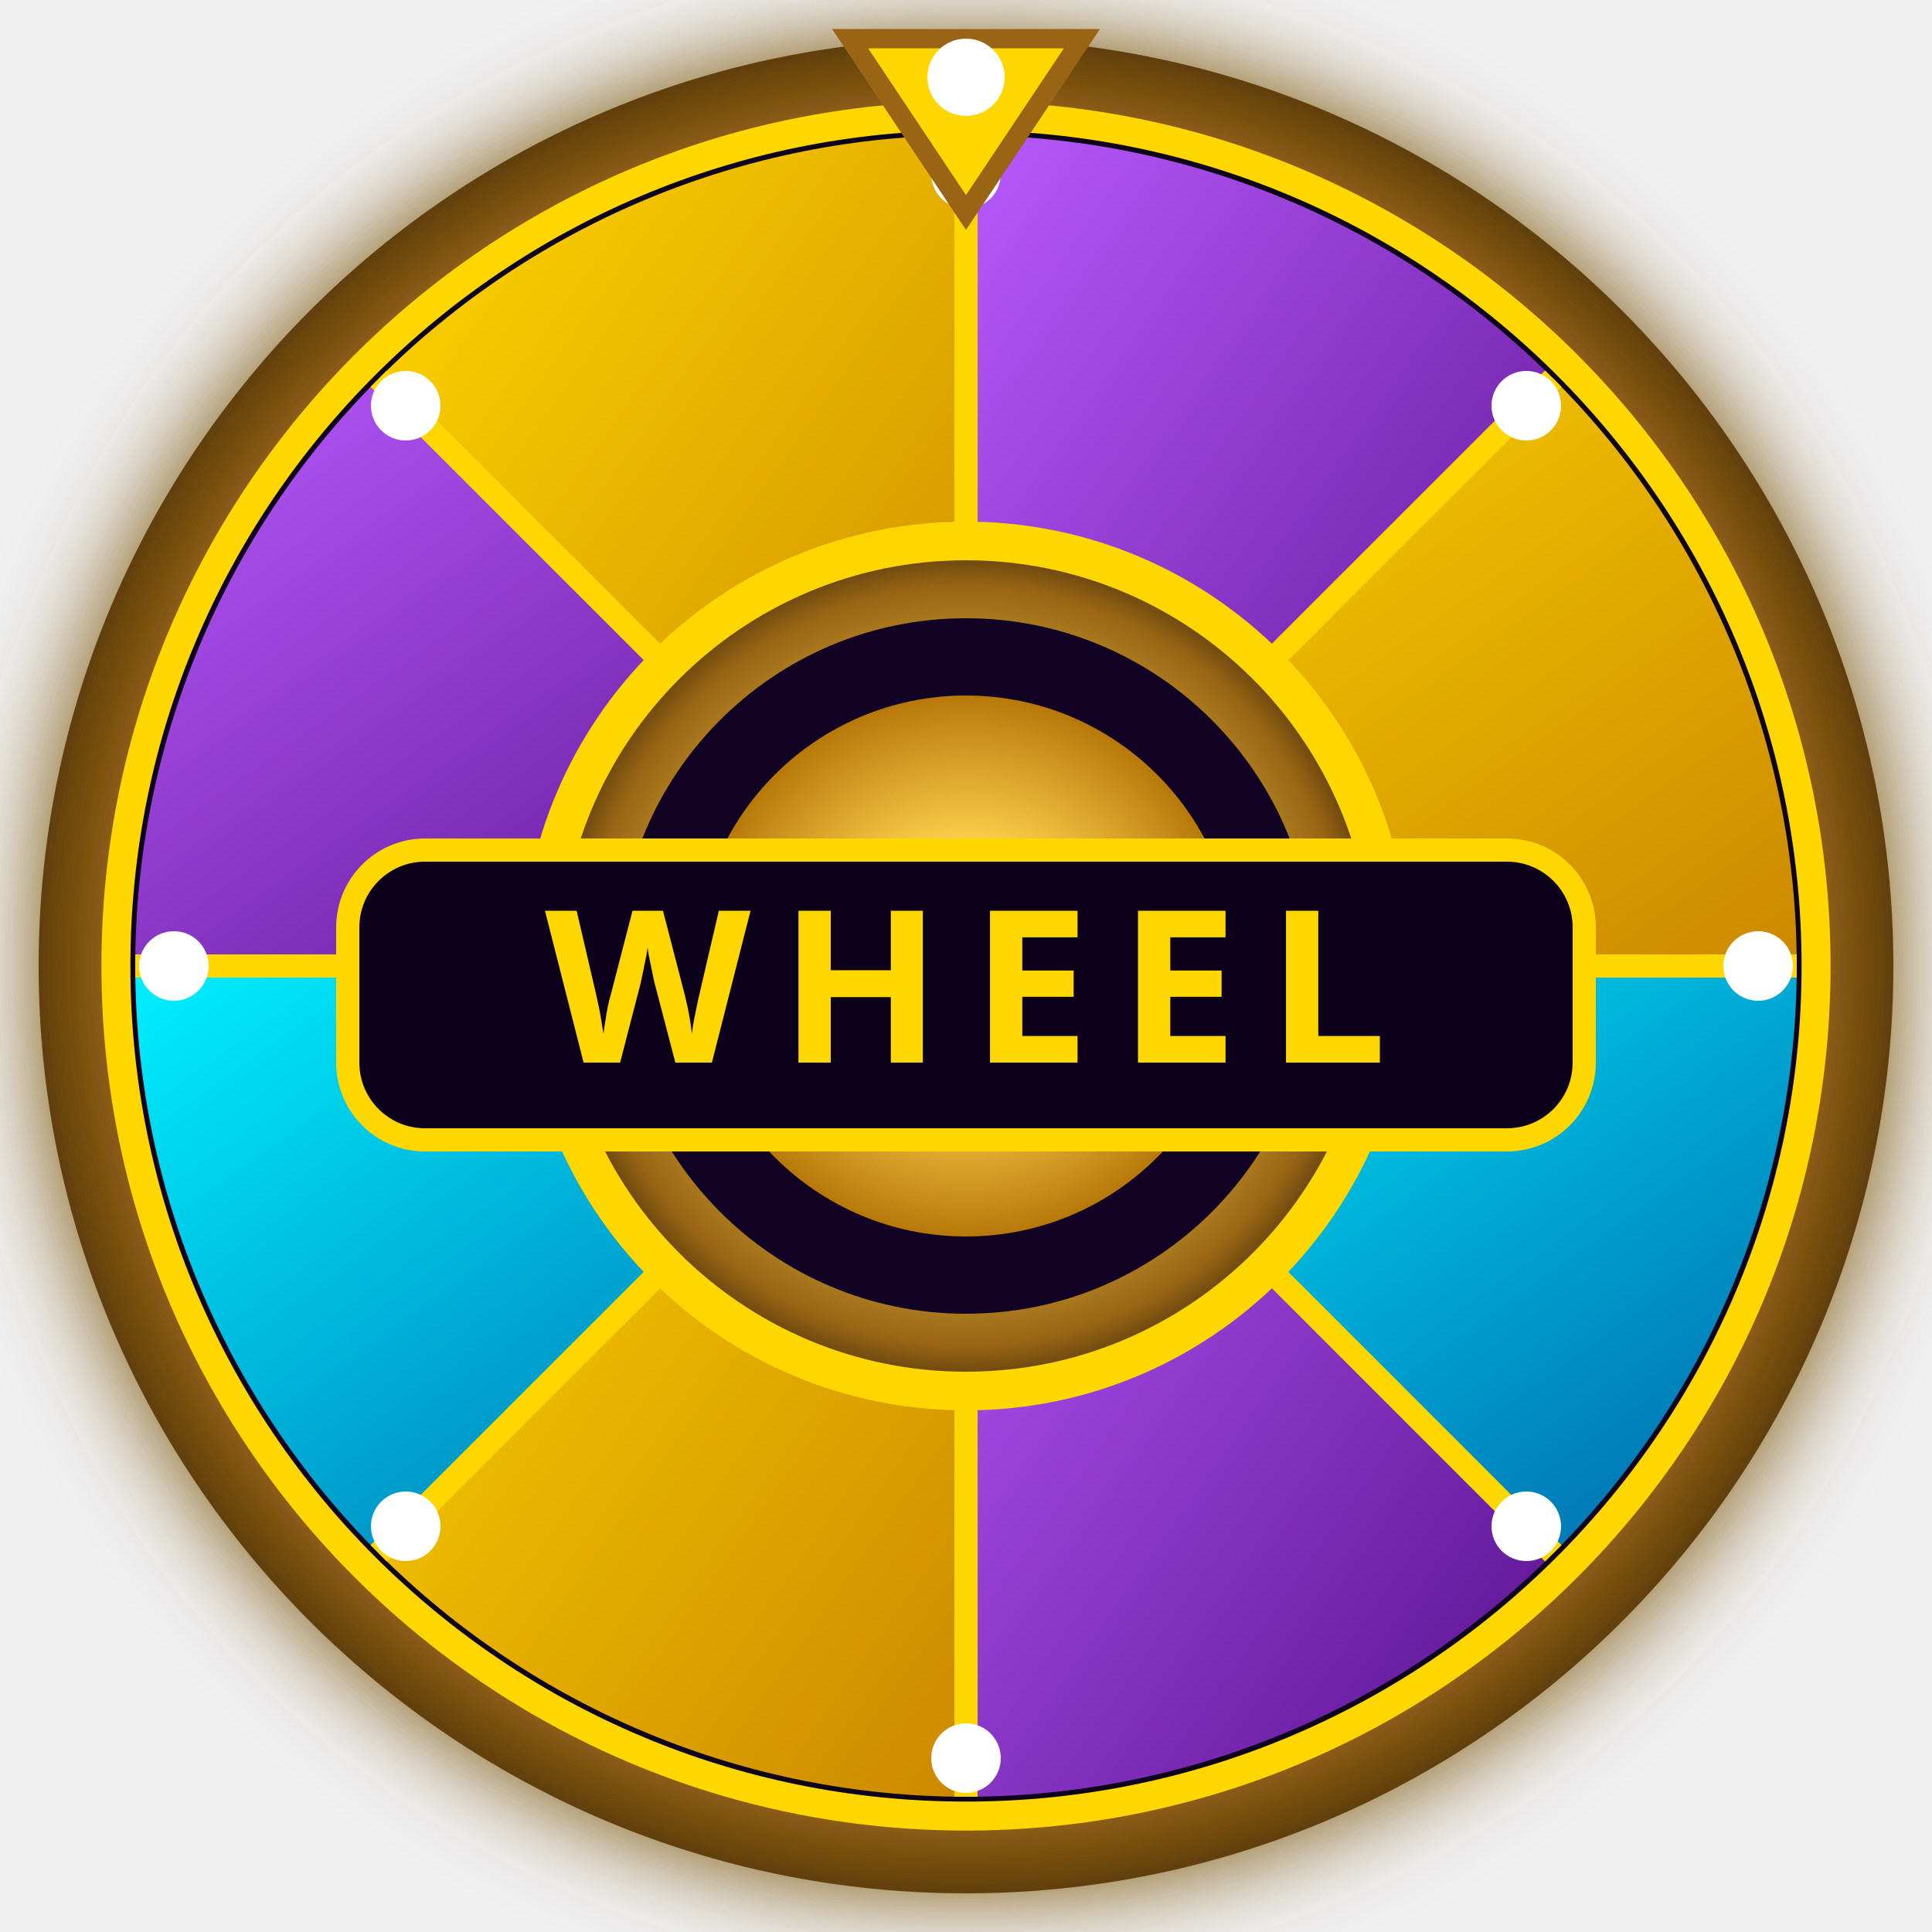
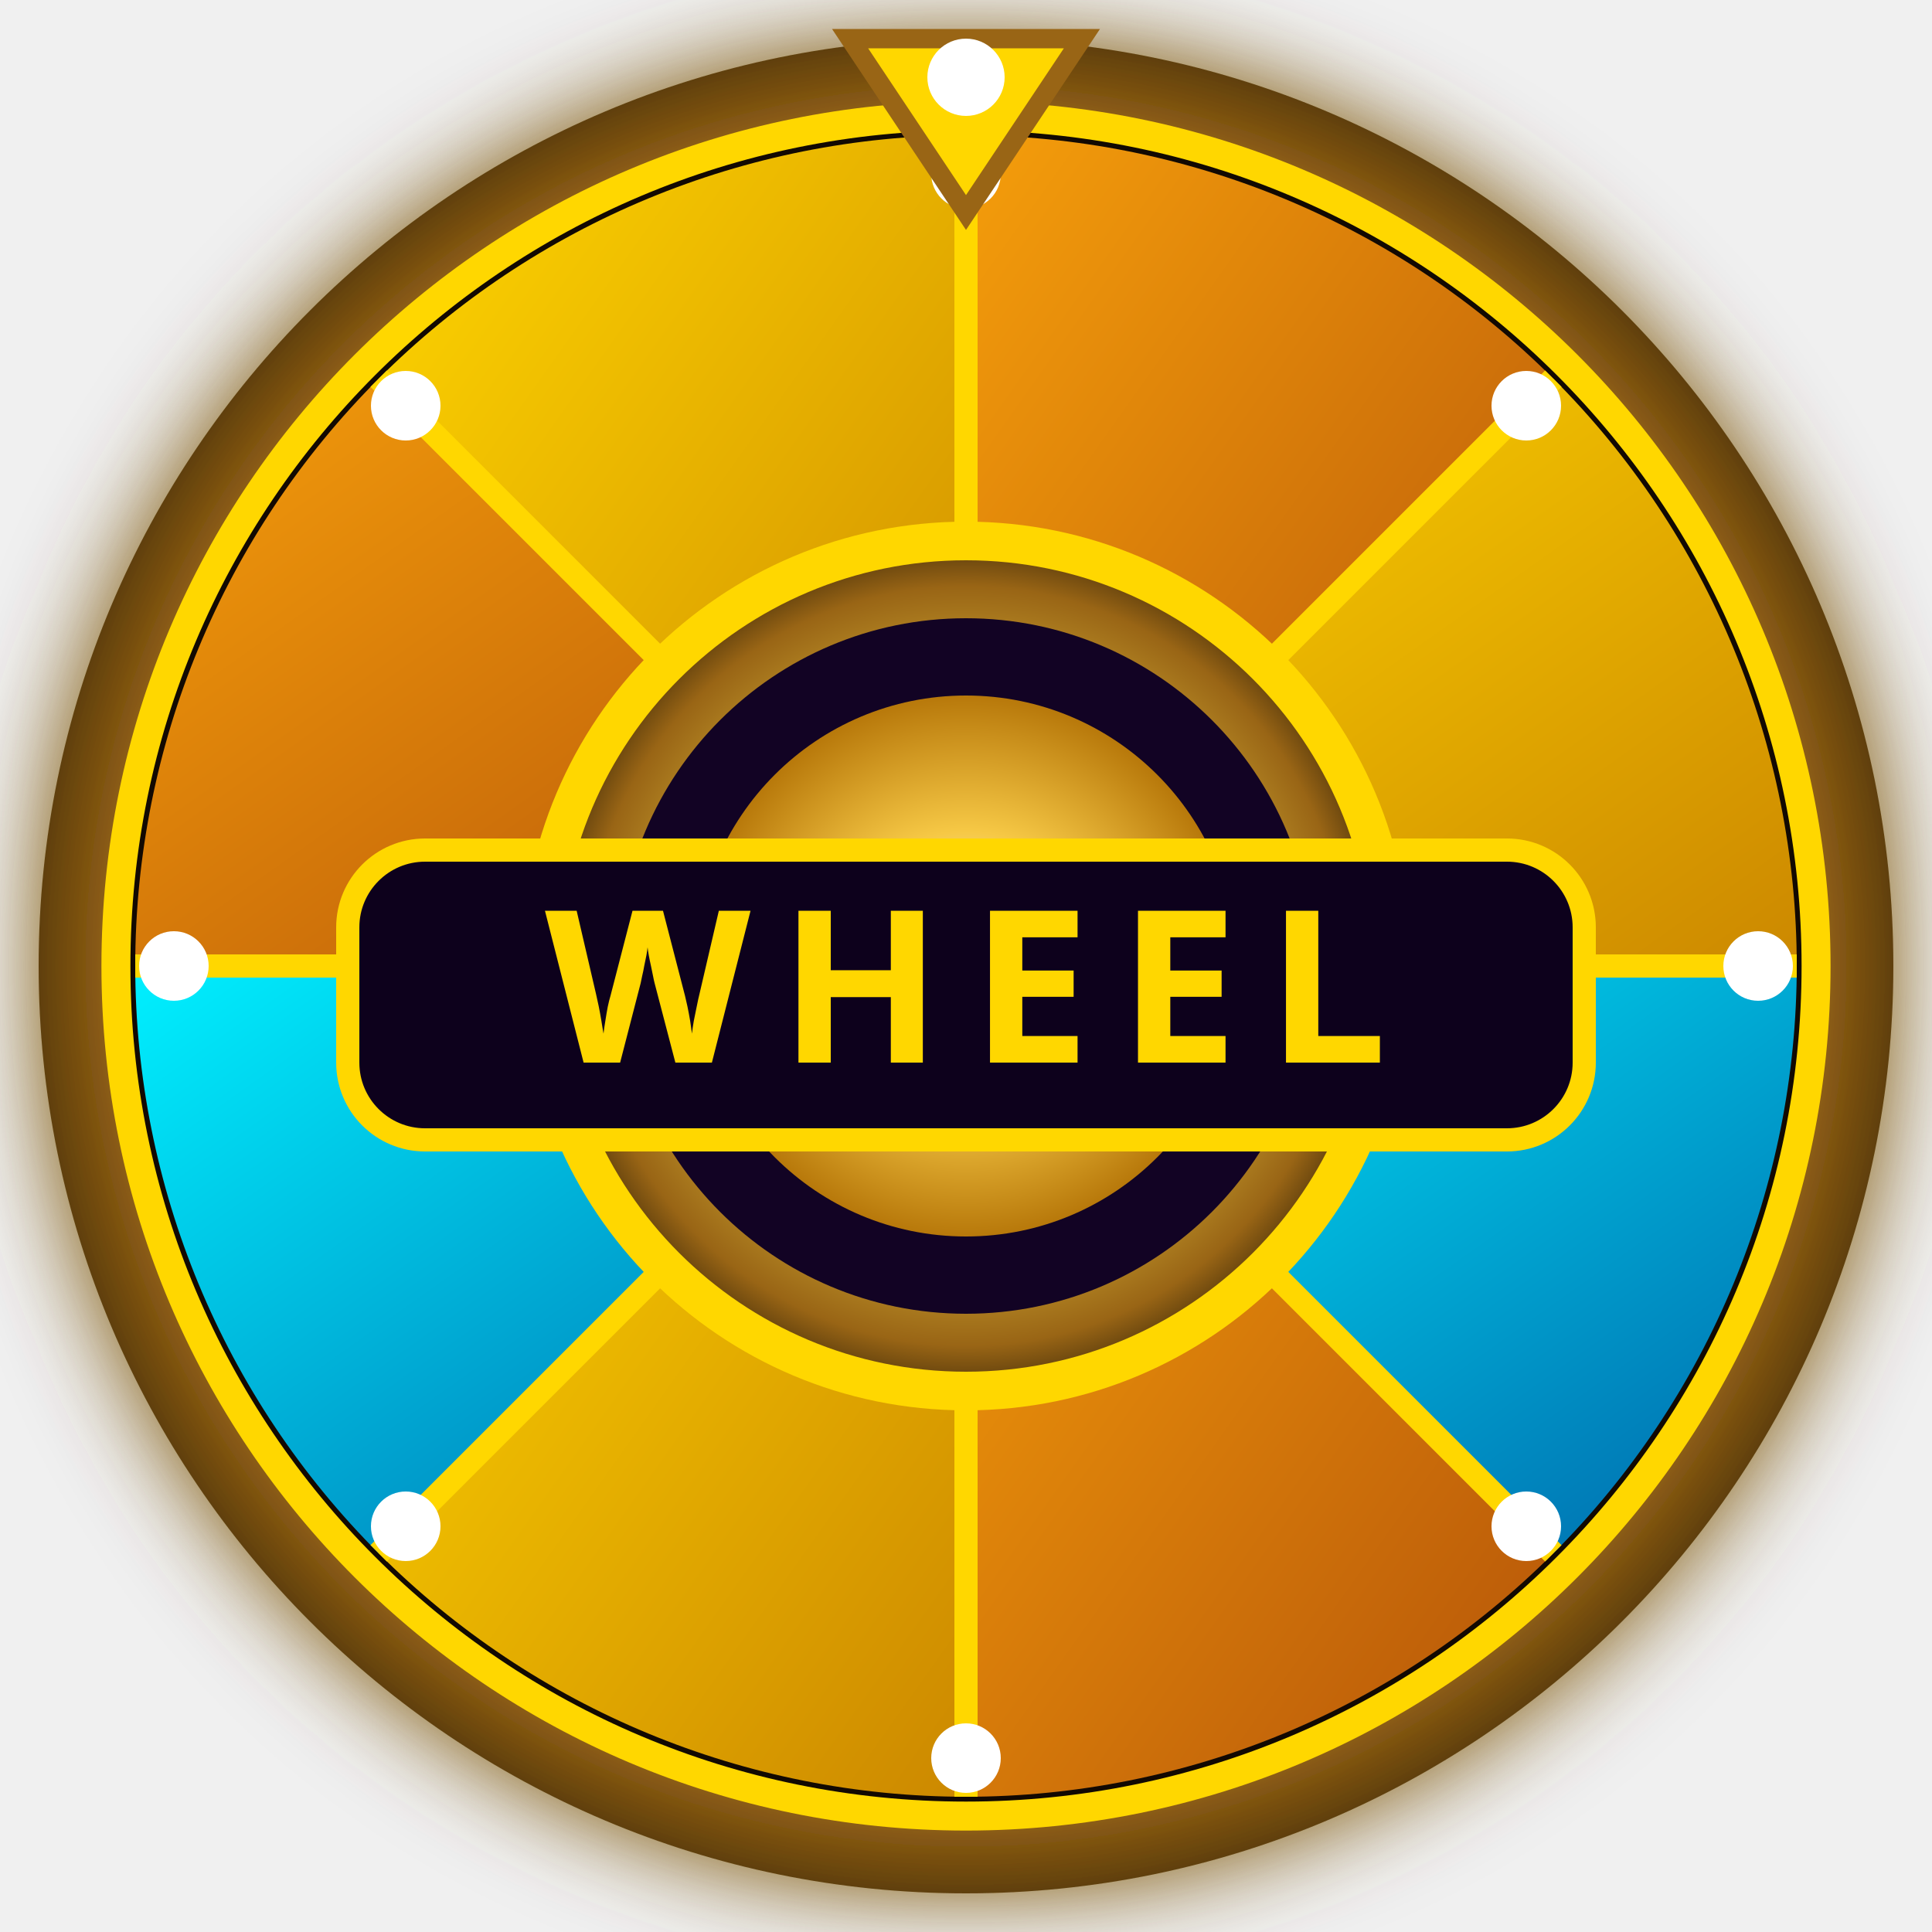
<svg xmlns="http://www.w3.org/2000/svg" viewBox="0 0 100 100" width="100" height="100">
  <defs>
    <radialGradient id="wheelOuterGold" cx="50%" cy="50%" r="50%">
      <stop offset="0%" stop-color="#fff2a1" />
      <stop offset="60%" stop-color="#d4af37" />
      <stop offset="90%" stop-color="#996515" />
      <stop offset="100%" stop-color="#593b0c" />
    </radialGradient>
    <radialGradient id="wheelCenterGold" cx="50%" cy="50%" r="50%">
      <stop offset="0%" stop-color="#ffffff" />
      <stop offset="50%" stop-color="#f6c845" />
      <stop offset="100%" stop-color="#b8790b" />
    </radialGradient>
    <linearGradient id="purpleSeg" x1="0%" y1="0%" x2="100%" y2="100%">
-       <stop offset="0%" stop-color="#b85afd" />
-       <stop offset="100%" stop-color="#58118d" />
+       <stop offset="0%" stop-color="#f59e0b" />
+       <stop offset="100%" stop-color="#b45309" />
    </linearGradient>
    <linearGradient id="goldSeg" x1="0%" y1="0%" x2="100%" y2="100%">
      <stop offset="0%" stop-color="#ffd700" />
      <stop offset="100%" stop-color="#cc8800" />
    </linearGradient>
    <linearGradient id="cyanSeg" x1="0%" y1="0%" x2="100%" y2="100%">
      <stop offset="0%" stop-color="#00f0ff" />
      <stop offset="100%" stop-color="#0066aa" />
    </linearGradient>
    <filter id="goldGlow" x="-20%" y="-20%" width="140%" height="140%">
      <feGaussianBlur stdDeviation="2.5" result="blur" />
      <feComposite in="SourceGraphic" in2="blur" operator="over" />
    </filter>
  </defs>
  <circle cx="50" cy="50" r="48" fill="url(#wheelOuterGold)" filter="url(#goldGlow)" />
-   <circle cx="50" cy="50" r="44" fill="#0d021a" stroke="#ffd700" stroke-width="1.5" />
+   <circle cx="50" cy="50" r="44" fill="#120902" stroke="#ffd700" stroke-width="1.5" />
  <g transform="translate(50, 50)">
    <path d="M0,0 L0,-43 A43,43 0 0,1 30.4,-30.4 Z" fill="url(#purpleSeg)" />
    <path d="M0,0 L30.4,-30.4 A43,43 0 0,1 43,0 Z" fill="url(#goldSeg)" />
    <path d="M0,0 L43,0 A43,43 0 0,1 30.4,30.4 Z" fill="url(#cyanSeg)" />
    <path d="M0,0 L30.4,30.4 A43,43 0 0,1 0,43 Z" fill="url(#purpleSeg)" />
    <path d="M0,0 L0,43 A43,43 0 0,1 -30.4,30.4 Z" fill="url(#goldSeg)" />
    <path d="M0,0 L-30.4,30.4 A43,43 0 0,1 -43,0 Z" fill="url(#cyanSeg)" />
    <path d="M0,0 L-43,0 A43,43 0 0,1 -30.4,-30.4 Z" fill="url(#purpleSeg)" />
    <path d="M0,0 L-30.4,-30.4 A43,43 0 0,1 0,-43 Z" fill="url(#goldSeg)" />
    <line x1="0" y1="-43" x2="0" y2="43" stroke="#ffd700" stroke-width="1.2" />
    <line x1="-43" y1="0" x2="43" y2="0" stroke="#ffd700" stroke-width="1.2" />
    <line x1="-30.4" y1="-30.4" x2="30.4" y2="30.4" stroke="#ffd700" stroke-width="1.2" />
    <line x1="-30.4" y1="30.4" x2="30.4" y2="-30.4" stroke="#ffd700" stroke-width="1.2" />
    <circle cx="0" cy="-41" r="1.8" fill="#ffffff" />
    <circle cx="29" cy="-29" r="1.8" fill="#ffffff" />
    <circle cx="41" cy="0" r="1.8" fill="#ffffff" />
    <circle cx="29" cy="29" r="1.8" fill="#ffffff" />
    <circle cx="0" cy="41" r="1.8" fill="#ffffff" />
    <circle cx="-29" cy="29" r="1.8" fill="#ffffff" />
    <circle cx="-41" cy="0" r="1.8" fill="#ffffff" />
    <circle cx="-29" cy="-29" r="1.8" fill="#ffffff" />
  </g>
  <circle cx="50" cy="50" r="22" fill="url(#wheelOuterGold)" stroke="#ffd700" stroke-width="2" />
  <circle cx="50" cy="50" r="18" fill="#120324" />
  <circle cx="50" cy="50" r="14" fill="url(#wheelCenterGold)" />
  <polygon points="50,11 44,2 56,2" fill="#ffd700" stroke="#996515" stroke-width="1" />
  <circle cx="50" cy="4" r="2" fill="#ffffff" />
  <path d="M15,53 Q50,60 85,53" fill="none" id="textCurve" />
  <rect x="18" y="44" width="64" height="15" rx="4" fill="#0d011c" stroke="#ffd700" stroke-width="1.2" />
  <text x="50" y="55" font-family="'Impact', 'Arial Black', sans-serif" font-size="11" font-weight="900" fill="#ffd700" text-anchor="middle" letter-spacing="1.5">WHEEL</text>
</svg>
